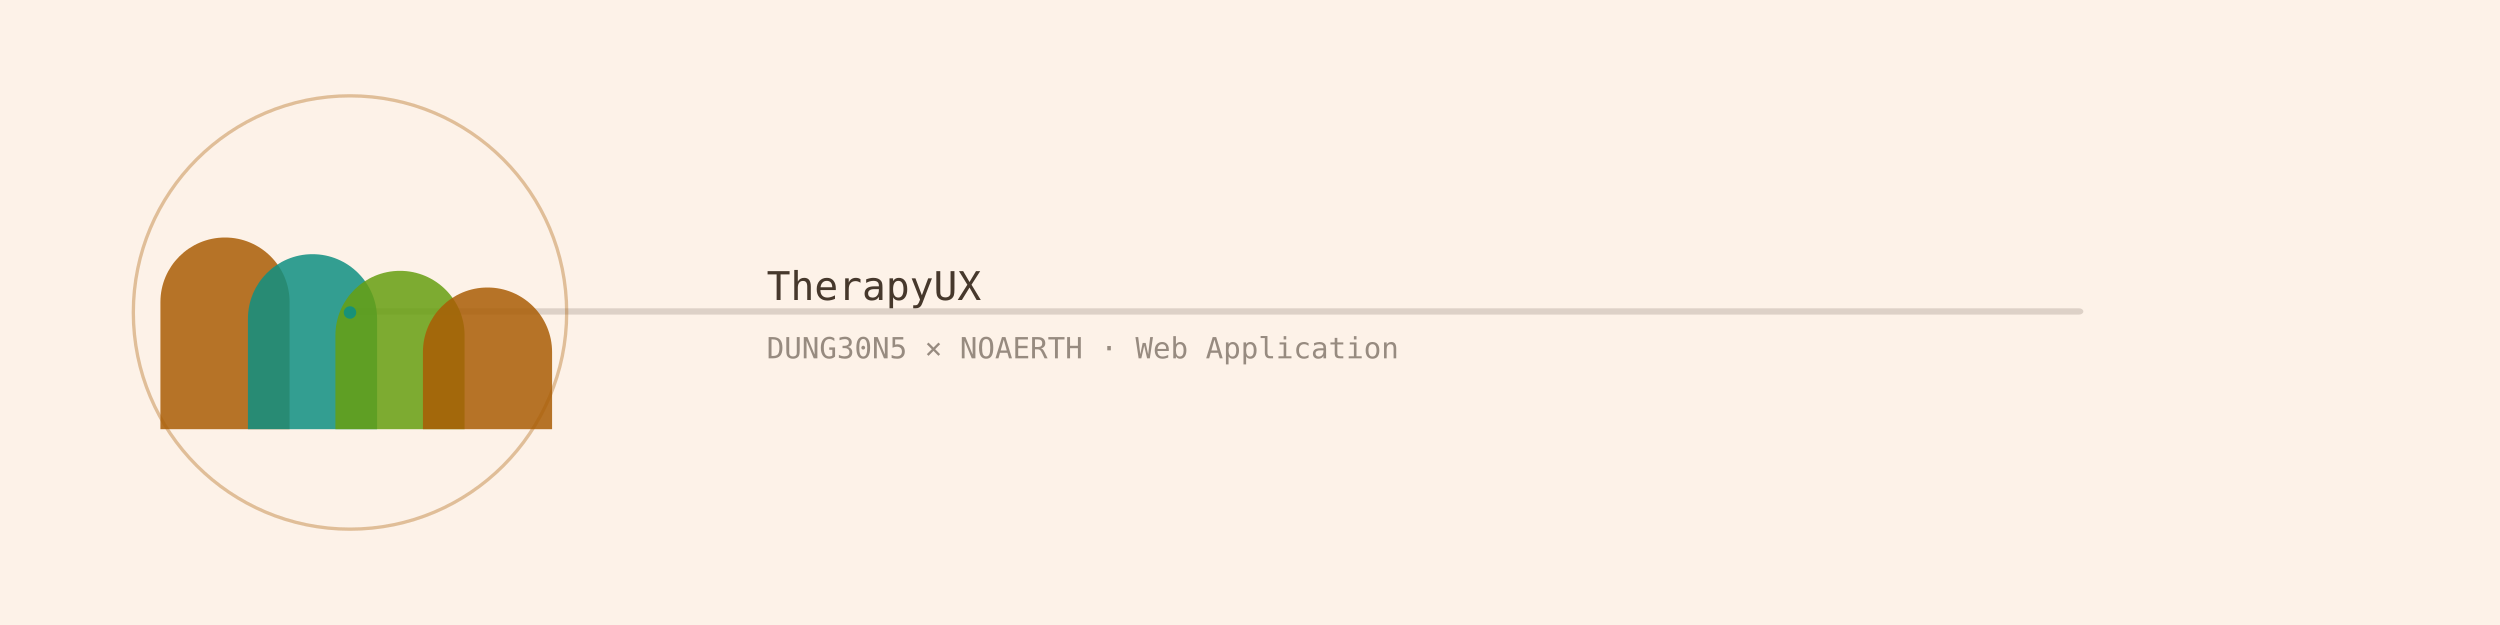
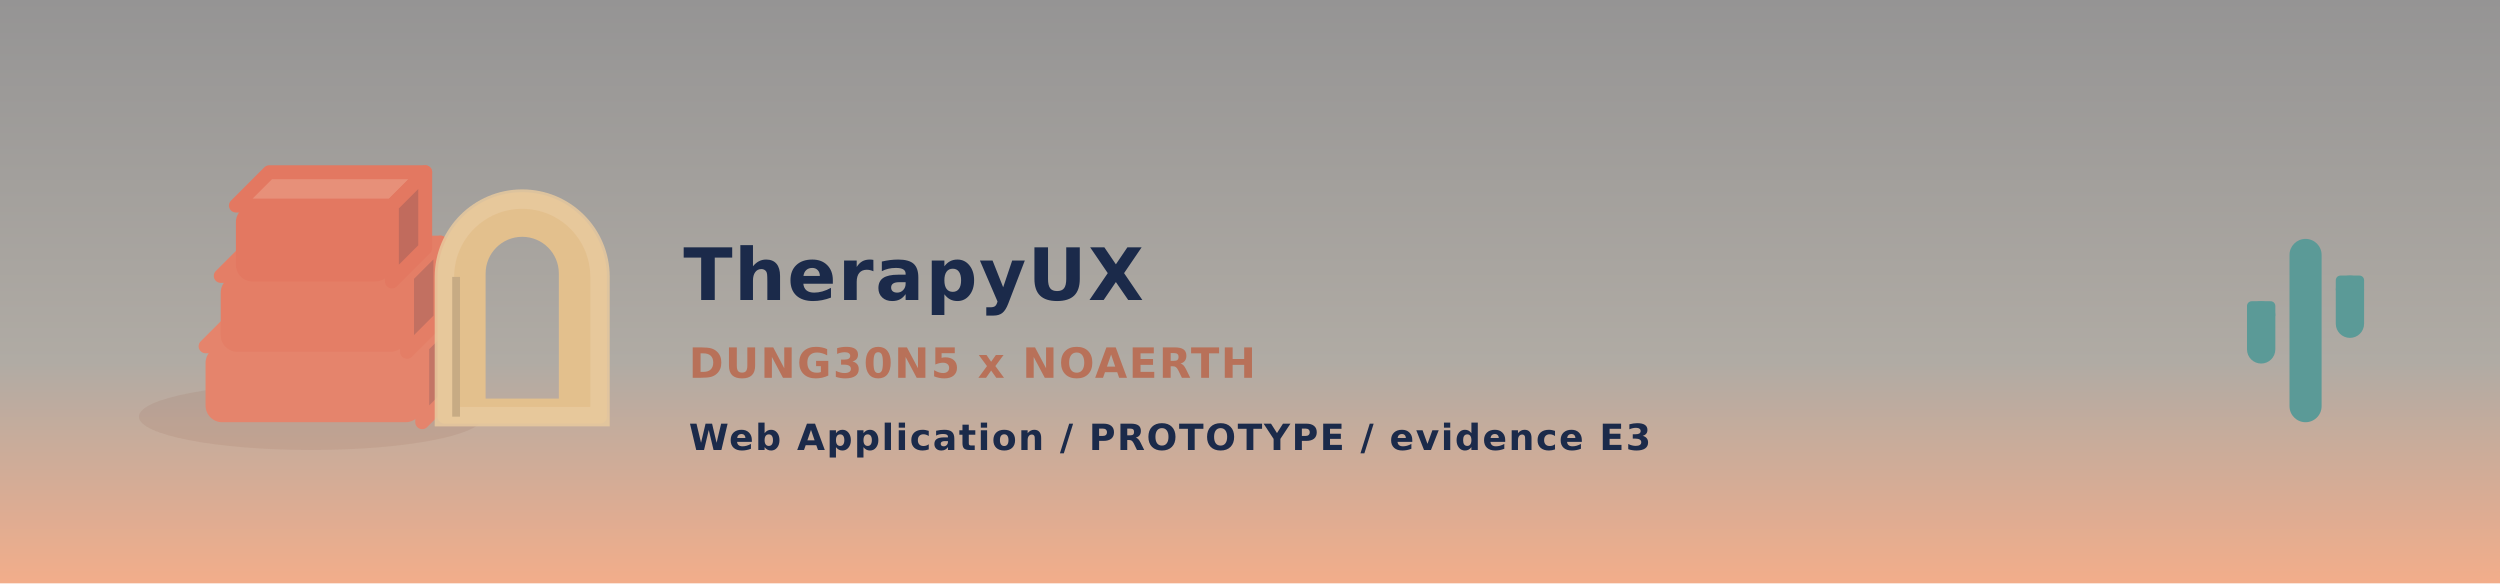
- <svg xmlns="http://www.w3.org/2000/svg" viewBox="0 0 1200 300" width="1200" height="300" role="img" aria-label="TherapyUX identity object">
-   <rect width="1200" height="300" fill="#fdf2e8" />
-   <defs>
-     <linearGradient id="gft" x1="0" y1="0" x2="1" y2="1">
-       <stop offset="0%" stop-color="#a95d05" />
-       <stop offset="100%" stop-color="#109081" />
-     </linearGradient>
-   </defs>
-   <rect x="168.00" y="148.00" width="832.00" height="3.00" rx="2.00" fill="rgba(50,36,24,0.160)" opacity="1.00" />
-   <path d="M77.00,206.00 L77.00,145.00 A31.00,31.00 0 0 1 139.00,145.00 L139.00,206.00 Z" fill="rgba(169,93,5,0.850)" opacity="1.00" />
-   <path d="M119.00,206.00 L119.00,153.00 A31.00,31.00 0 0 1 181.00,153.00 L181.00,206.00 Z" fill="rgba(16,144,129,0.850)" opacity="1.00" />
-   <path d="M161.00,206.00 L161.00,161.00 A31.00,31.00 0 0 1 223.00,161.00 L223.00,206.00 Z" fill="rgba(103,159,17,0.850)" opacity="1.00" />
-   <path d="M203.00,206.00 L203.00,169.00 A31.00,31.00 0 0 1 265.00,169.00 L265.00,206.00 Z" fill="rgba(169,93,5,0.850)" opacity="1.00" />
+ <svg xmlns="http://www.w3.org/2000/svg" width="900" height="210" viewBox="0 0 900 210" role="img" aria-label="TherapyUX - identity object">
+   <linearGradient id="skyf" x1="0" y1="0" x2="0" y2="1">
+     <stop offset="0" stop-color="#959494" />
+     <stop offset="0.62" stop-color="#b0aba4" />
+     <stop offset="1" stop-color="#f3ad8a" />
+   </linearGradient>
+   <rect width="900" height="210" fill="url(#skyf)" />
+   <rect x="0" y="352" width="900" height="-142" fill="#e9cda3" />
+   <rect x="0" y="352" width="900" height="3" fill="#ebd1a9" />
+   <ellipse cx="112" cy="150" rx="62" ry="12" fill="rgba(138,90,68,0.11)" />
  <g>
-     <circle cx="168.00" cy="150.00" r="104.00" fill="none" stroke="rgba(169,93,5,0.350)" stroke-width="1.60" opacity="1.00" />
-     <animate attributeName="opacity" values="0.25;1.0;0.25" dur="17.5s" begin="0s" repeatCount="indefinite" />
+     <path d="M74,124.67 L152,124.67 L164,112.67 L86,112.67 Z" fill="#e99a82" stroke="#e5846c" stroke-width="5" stroke-linejoin="round" />
+     <path d="M152,124.67 L164,112.67 L164,140 L152,152 Z" fill="#c37566" stroke="#e5846c" stroke-width="5" stroke-linejoin="round" />
+     <rect x="74" y="124.67" width="78" height="27.33" rx="6" fill="#e5846c" />
+     <path d="M79.46,99.33 L146.54,99.33 L158.54,87.33 L91.46,87.33 Z" fill="#e8957d" stroke="#e47e66" stroke-width="5" stroke-linejoin="round" />
+     <path d="M146.54,99.33 L158.54,87.33 L158.54,114.67 L146.54,126.67 Z" fill="#c27061" stroke="#e47e66" stroke-width="5" stroke-linejoin="round" />
+     <rect x="79.46" y="99.33" width="67.08" height="27.33" rx="6" fill="#e47e66" />
+     <path d="M84.92,74 L141.08,74 L153.08,62 L96.92,62 Z" fill="#e79079" stroke="#e37861" stroke-width="5" stroke-linejoin="round" />
+     <path d="M141.08,74 L153.08,62 L153.08,89.33 L141.08,101.33 Z" fill="#c16b5d" stroke="#e37861" stroke-width="5" stroke-linejoin="round" />
+     <rect x="84.92" y="74" width="56.16" height="27.33" rx="6" fill="#e37861" />
+     <animate attributeName="opacity" values="0.72;1;0.72" dur="6s" begin="0s" repeatCount="indefinite" />
  </g>
-   <circle cx="168" cy="150" r="3" fill="rgba(16,144,129,0.900)">
-     <animate attributeName="opacity" values="0.35;0.95;0.35" dur="17.5s" begin="0s" repeatCount="indefinite" />
-   </circle>
-   <text x="368" y="144" font-family="ui-monospace,Menlo,monospace" font-size="19" fill="rgba(50,36,24,0.900)">TherapyUX</text>
-   <text x="368" y="172" font-family="ui-monospace,Menlo,monospace" font-size="14" fill="rgba(50,36,24,0.500)">DUNG30N5 × NOAERTH · Web Application</text>
+   <path d="M160,150 L160,99.68 A28,28 0 0 1 216,99.68 L216,150 Z M172.32,146 L172.32,98.43 A15.68,15.68 0 0 1 203.68,98.43 L203.68,146 Z" fill="#e3c08d" fill-rule="evenodd" stroke="#e3c08d" stroke-width="5" stroke-linejoin="round" />
+   <path d="M160,150 L160,99.68 A28,28 0 0 1 216,99.68 L216,150 Z" fill="none" stroke="#e8c99d" stroke-width="7" stroke-linecap="round" opacity="0.85" />
+   <rect x="162.8" y="99.68" width="2.8" height="50.32" fill="#c7ab84" />
+   <text x="246" y="108" font-family="Verdana,DejaVu Sans,sans-serif" font-size="26" font-weight="700" letter-spacing="0.6" fill="#1b2a4a" text-anchor="start">TherapyUX</text>
+   <text x="248" y="136" font-family="Verdana,DejaVu Sans,sans-serif" font-size="15" font-weight="700" letter-spacing="0.6" fill="#b87159" text-anchor="start">DUNG30N5 x NOAERTH</text>
+   <text x="248" y="162" font-family="Verdana,DejaVu Sans,sans-serif" font-size="13" font-weight="700" letter-spacing="0.6" fill="#1b2a4a" text-anchor="start">Web Application  /  PROTOTYPE  /  evidence E3</text>
+   <rect x="824.22" y="86" width="11.56" height="66" rx="5.78" fill="#5b9a97" />
+   <rect x="808.92" y="108.44" width="10.2" height="22.44" rx="5.1" fill="#5b9a97" />
+   <rect x="808.92" y="108.44" width="10.2" height="6.6" rx="1.7" fill="#5b9a97" />
+   <rect x="840.88" y="99.2" width="10.2" height="22.44" rx="5.1" fill="#5b9a97" />
+   <rect x="840.88" y="99.2" width="10.2" height="6.6" rx="1.7" fill="#5b9a97" />
</svg>
